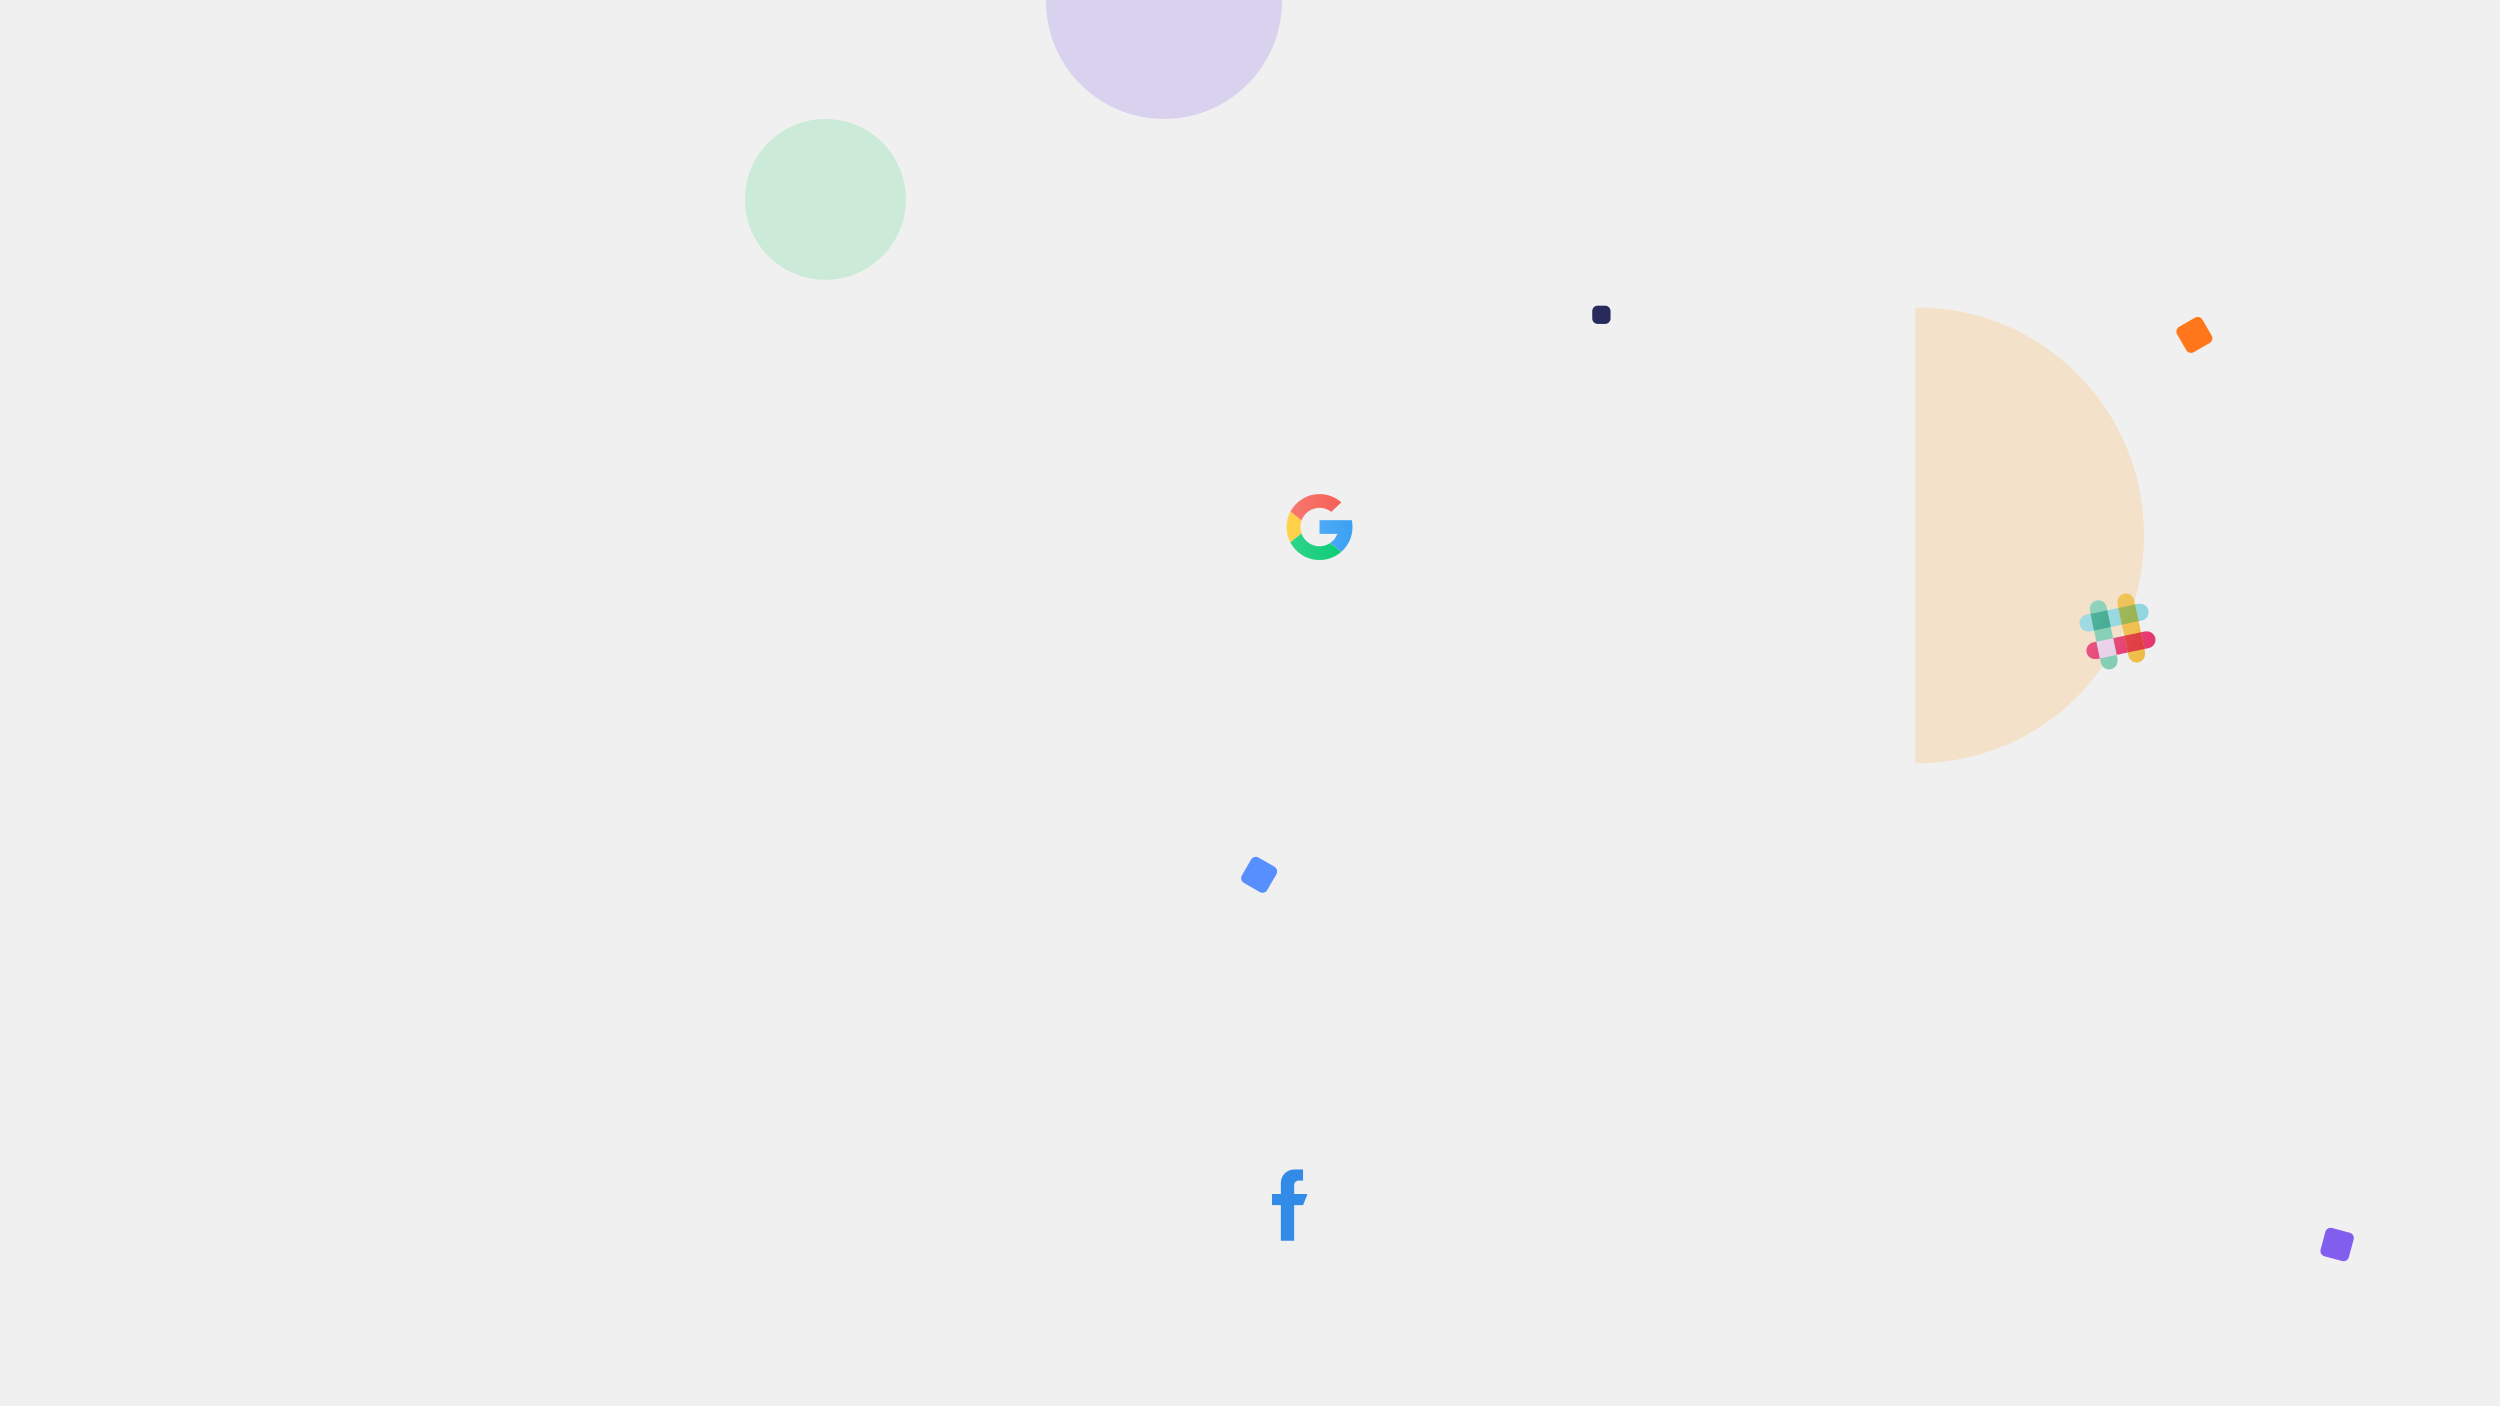
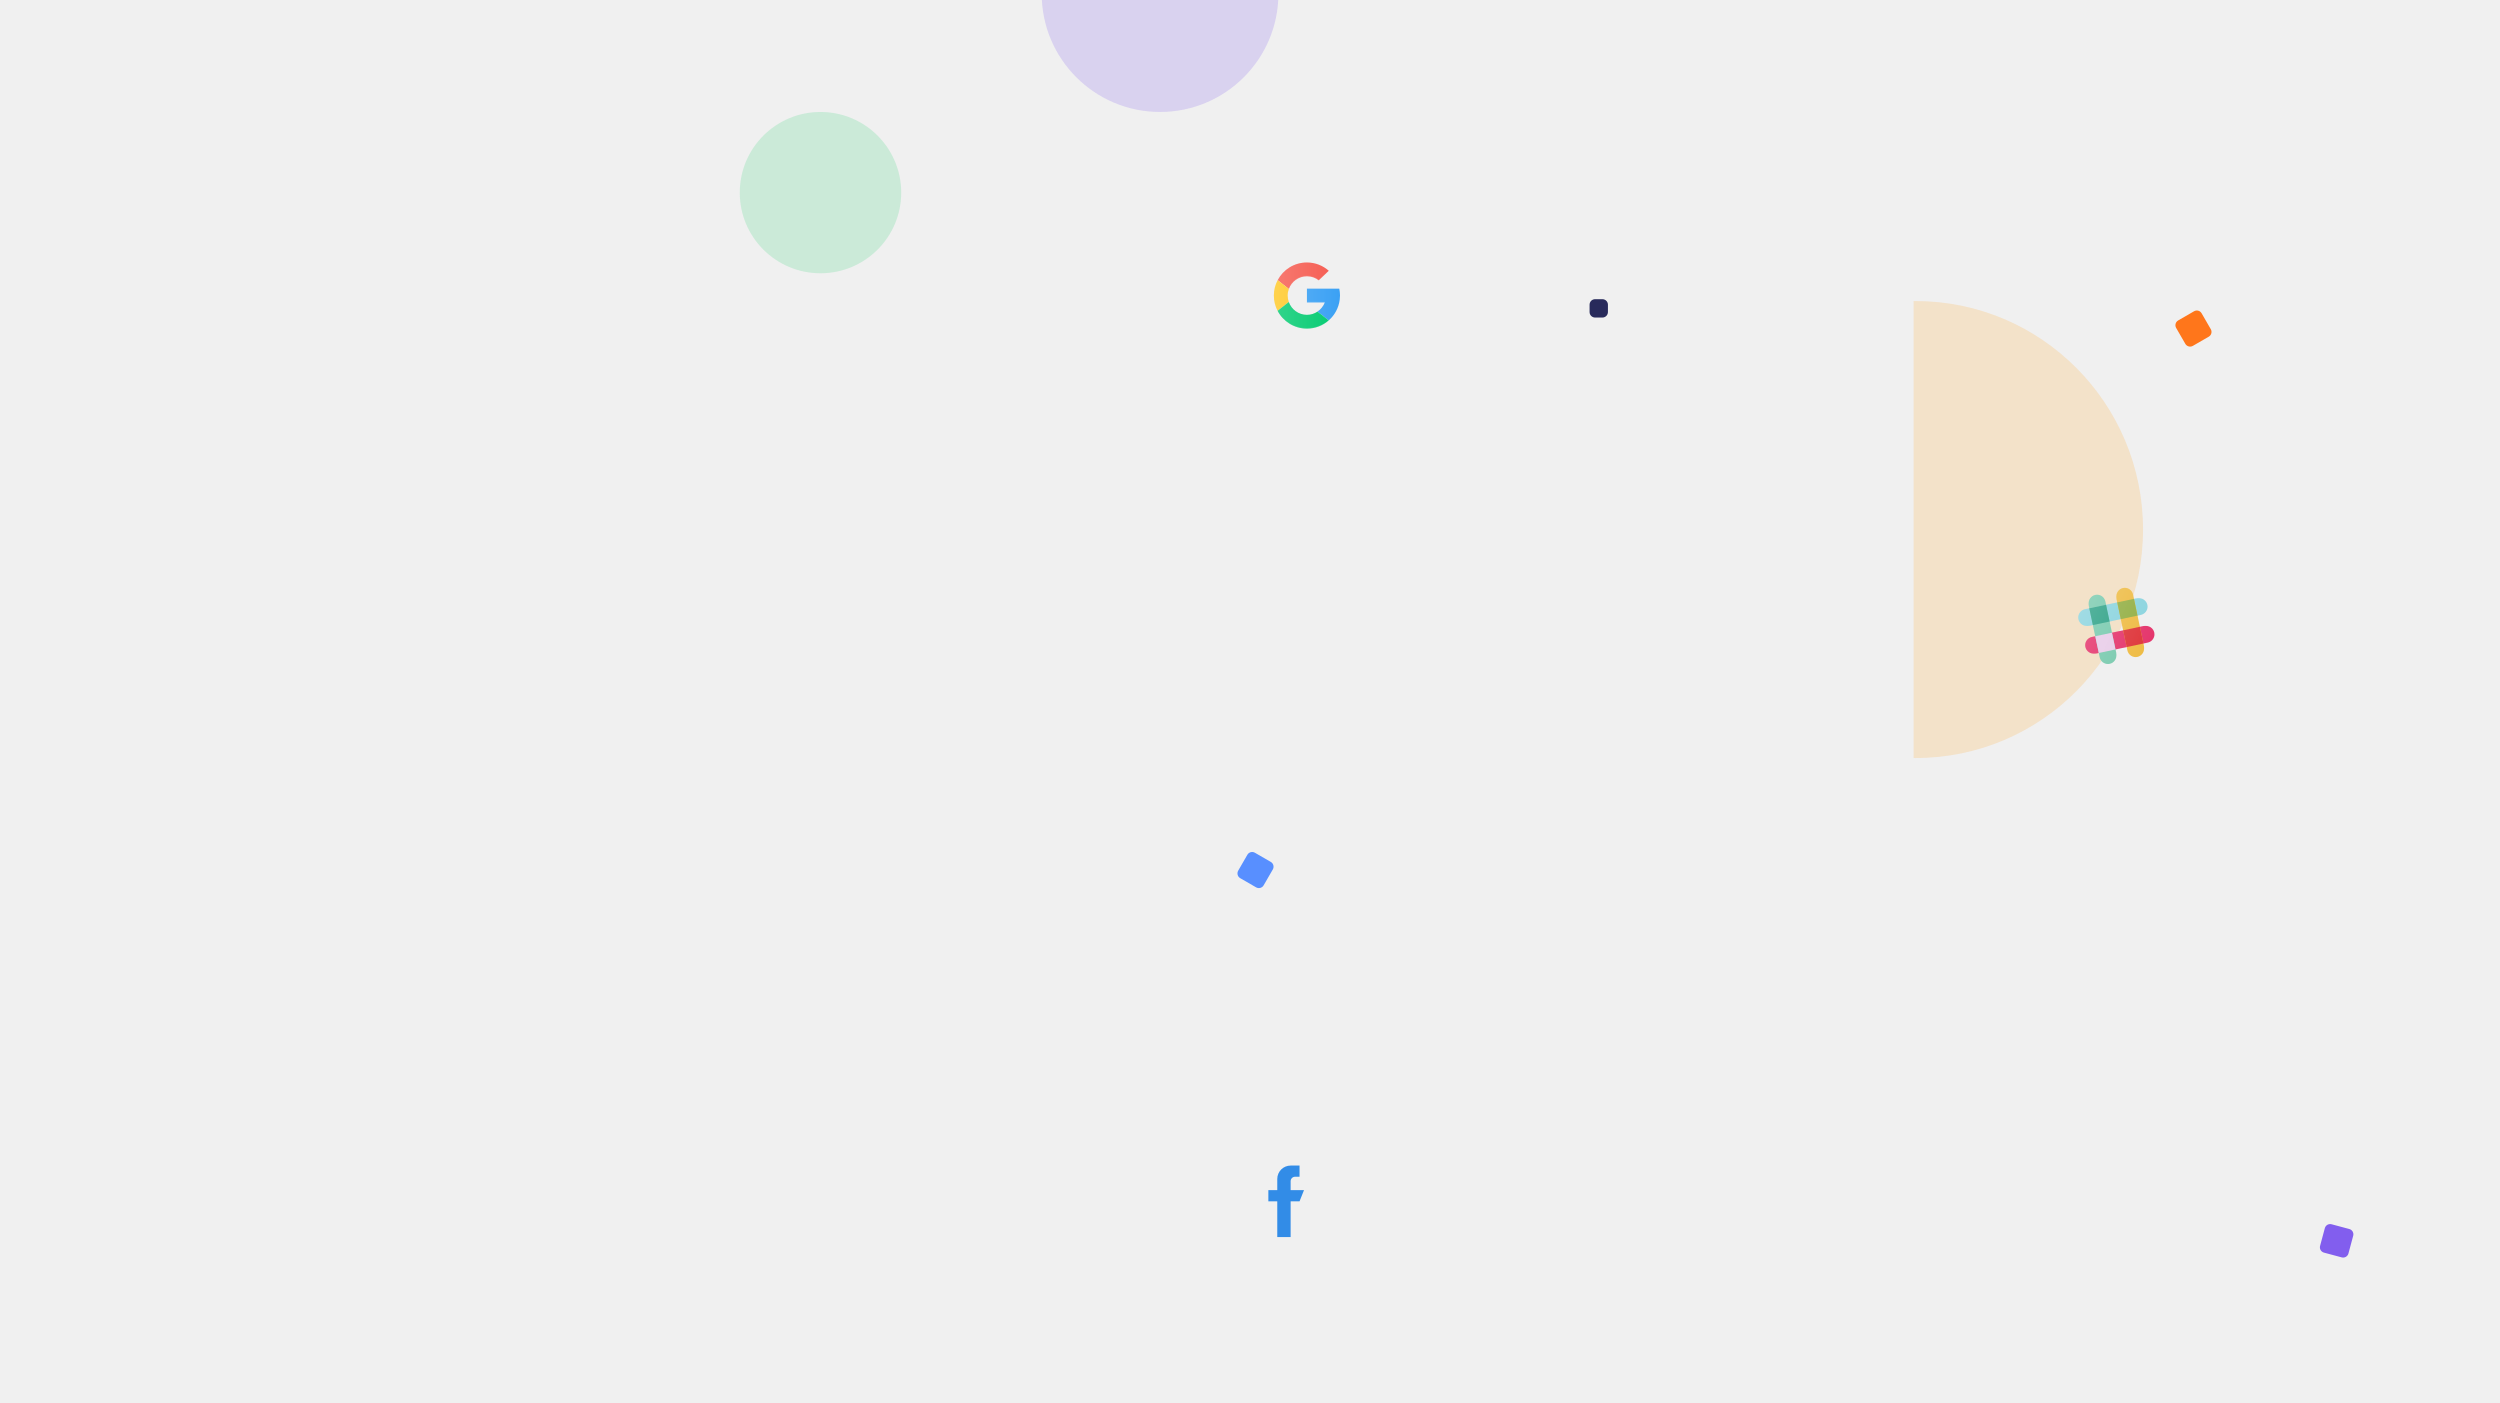
- <svg xmlns="http://www.w3.org/2000/svg" width="1366" height="768" viewBox="0 0 1366 768" fill="none">
-   <path opacity="0.21" fill-rule="evenodd" clip-rule="evenodd" d="M700.479 0C700.48 0.187 700.481 0.374 700.481 0.56C700.481 36.15 671.612 65 636 65C600.388 65 571.519 36.15 571.519 0.56C571.519 0.374 571.52 0.187 571.521 0L700.479 0Z" fill="#825EEE" />
-   <path opacity="0.21" fill-rule="evenodd" clip-rule="evenodd" d="M407.019 108.939C407.019 84.672 426.71 65 451 65C475.29 65 494.981 84.672 494.981 108.939C494.981 133.206 475.29 152.878 451 152.878C426.71 152.878 407.019 133.206 407.019 108.939Z" fill="#3DD47E" />
-   <path fill-rule="evenodd" clip-rule="evenodd" d="M679.67 482.428C678.235 481.6 677.743 479.765 678.572 478.33L683.572 469.67C684.4 468.235 686.235 467.743 687.67 468.572L696.33 473.572C697.765 474.4 698.257 476.235 697.428 477.67L692.428 486.33C691.6 487.765 689.765 488.257 688.33 487.428L679.67 482.428Z" fill="#588FFF" />
-   <path fill-rule="evenodd" clip-rule="evenodd" d="M1198.67 192.428C1197.24 193.256 1195.4 192.765 1194.57 191.33L1189.57 182.67C1188.74 181.235 1189.24 179.4 1190.67 178.572L1199.33 173.572C1200.77 172.743 1202.6 173.235 1203.43 174.67L1208.43 183.33C1209.26 184.765 1208.77 186.6 1207.33 187.428L1198.67 192.428Z" fill="#FF761B" />
-   <path fill-rule="evenodd" clip-rule="evenodd" d="M1283.43 686.9C1283 688.5 1281.36 689.45 1279.76 689.021L1270.1 686.433C1268.5 686.004 1267.55 684.359 1267.98 682.759L1270.57 673.1C1271 671.499 1272.64 670.549 1274.24 670.978L1283.9 673.566C1285.5 673.995 1286.45 675.64 1286.02 677.241L1283.43 686.9Z" fill="#825EEE" />
-   <path fill-rule="evenodd" clip-rule="evenodd" d="M873 177C871.343 177 870 175.657 870 174V170C870 168.343 871.343 167 873 167H877C878.657 167 880 168.343 880 170V174C880 175.657 878.657 177 877 177H873Z" fill="#282A5B" />
-   <path opacity="0.21" fill-rule="evenodd" clip-rule="evenodd" d="M1047.61 416.979C1047.25 416.979 1046.89 416.977 1046.53 416.974V168.016C1046.89 168.013 1047.25 168.011 1047.61 168.011C1116.05 168.011 1171.53 223.744 1171.53 292.495C1171.53 361.245 1116.05 416.979 1047.61 416.979Z" fill="#FFAB36" />
-   <path fill-rule="evenodd" clip-rule="evenodd" d="M720.999 277.49C723.426 277.49 725.655 278.321 727.434 279.704L732.894 274.494C729.719 271.695 725.564 269.983 720.999 269.983C714.082 269.983 708.083 273.887 705.065 279.607L711.136 284.401C712.607 280.372 716.462 277.49 720.999 277.49L720.999 277.49Z" fill="#F5594E" />
-   <path fill-rule="evenodd" clip-rule="evenodd" d="M738.86 290.253C738.954 289.514 739.016 288.761 739.016 287.997C739.016 286.709 738.875 285.454 738.619 284.242H721V291.752H730.738C729.95 293.8 728.547 295.533 726.762 296.737L732.857 301.55C736.088 298.714 738.298 294.741 738.86 290.253V290.253Z" fill="#39A0F4" />
-   <path fill-rule="evenodd" clip-rule="evenodd" d="M710.485 287.997C710.485 286.73 710.72 285.522 711.13 284.397L705.062 279.602C703.74 282.11 702.983 284.964 702.983 287.997C702.983 290.996 703.726 293.818 705.021 296.306L711.096 291.505C710.707 290.406 710.485 289.229 710.485 287.997V287.997Z" fill="#FFC721" />
-   <path fill-rule="evenodd" clip-rule="evenodd" d="M720.999 298.509C716.427 298.509 712.547 295.583 711.102 291.505L705.022 296.306C708.026 302.073 714.047 306.017 720.999 306.017C725.545 306.017 729.69 304.328 732.856 301.548L726.761 296.736C725.115 297.846 723.144 298.509 720.999 298.509V298.509Z" fill="#00CA6F" />
-   <path opacity="0.1" fill-rule="evenodd" clip-rule="evenodd" d="M720.996 305.641C715.694 305.641 710.926 303.454 707.555 299.968C710.855 303.671 715.646 306.017 720.996 306.017C726.297 306.017 731.049 303.718 734.341 300.073C730.98 303.501 726.248 305.641 720.996 305.641Z" fill="white" />
-   <path opacity="0.1" fill-rule="evenodd" clip-rule="evenodd" d="M721 291.377V291.758H730.74L730.892 291.377H721Z" fill="white" />
-   <path fill-rule="evenodd" clip-rule="evenodd" d="M739.009 288.221C739.01 288.147 739.017 288.073 739.017 287.998C739.017 287.977 739.014 287.957 739.014 287.935C739.013 288.031 739.009 288.126 739.009 288.221Z" fill="#262626" />
-   <path fill-rule="evenodd" clip-rule="evenodd" d="M738.619 284.247H721V291.753H730.738C729.223 295.689 725.469 298.51 721 298.51C715.195 298.51 710.49 293.804 710.49 288C710.49 282.196 715.195 277.49 721 277.49C723.104 277.49 725.044 278.137 726.688 279.203C726.939 279.366 727.199 279.52 727.435 279.703L732.896 274.494L732.772 274.399C729.613 271.661 725.509 269.983 721 269.983C711.049 269.983 702.983 278.05 702.983 288C702.983 297.95 711.049 306.017 721 306.017C730.184 306.017 737.748 299.138 738.86 290.255C738.954 289.517 739.016 288.764 739.016 288C739.016 286.712 738.875 285.458 738.619 284.247V284.247Z" fill="url(#paint0_linear_12_1052)" />
-   <path opacity="0.1" fill-rule="evenodd" clip-rule="evenodd" d="M726.686 278.829C725.042 277.763 723.103 277.116 720.998 277.116C715.193 277.116 710.488 281.821 710.488 287.625C710.488 287.689 710.489 287.738 710.49 287.801C710.591 282.085 715.257 277.491 720.998 277.491C723.103 277.491 725.042 278.138 726.686 279.204C726.937 279.367 727.197 279.521 727.433 279.704L732.894 274.495L727.433 279.329C727.197 279.145 726.937 278.992 726.686 278.829H726.686Z" fill="white" />
-   <path fill-rule="evenodd" clip-rule="evenodd" d="M714.419 652.387H707.137V647.519C707.137 646.175 708.224 645.085 709.565 645.085H711.992V639H707.137C703.115 639 699.855 642.269 699.855 646.302V652.387H695V658.472H699.855V677.944H707.137V658.472H711.992L714.419 652.387Z" fill="#328CE7" />
-   <path fill-rule="evenodd" clip-rule="evenodd" d="M1169.39 329.908H1168.71C1168.39 329.908 1168.07 329.941 1167.75 330.007L1139.88 335.917C1137.78 336.364 1136.24 338.253 1136.24 340.409C1136.24 342.94 1138.3 345 1140.84 345H1141.52C1141.84 345 1142.16 344.967 1142.47 344.901L1170.35 338.99C1172.45 338.544 1173.99 336.654 1173.99 334.499C1173.99 331.967 1171.93 329.908 1169.39 329.908Z" fill="#89D3DE" />
-   <path fill-rule="evenodd" clip-rule="evenodd" d="M1173.16 345H1172.48C1172.16 345 1171.84 345.033 1171.52 345.099L1143.65 351.01C1141.54 351.457 1140.01 353.346 1140.01 355.501C1140.01 358.033 1142.07 360.092 1144.6 360.092H1145.29C1145.61 360.092 1145.93 360.059 1146.24 359.993L1174.11 354.083C1176.22 353.636 1177.75 351.747 1177.75 349.591C1177.75 347.06 1175.69 345 1173.16 345H1173.16Z" fill="#E4346B" />
-   <path fill-rule="evenodd" clip-rule="evenodd" d="M1171.99 355.756L1166.08 327.885C1165.63 325.776 1163.75 324.245 1161.59 324.245C1159.06 324.245 1157 326.306 1157 328.838V329.524C1157 329.848 1157.03 330.169 1157.1 330.476L1163.01 358.347C1163.46 360.456 1165.34 361.987 1167.5 361.987C1170.03 361.987 1172.09 359.926 1172.09 357.394V356.708C1172.09 356.384 1172.06 356.063 1171.99 355.756V355.756Z" fill="#EEBB43" />
-   <path fill-rule="evenodd" clip-rule="evenodd" d="M1156.9 359.524L1150.99 331.653C1150.54 329.544 1148.65 328.013 1146.5 328.013C1143.97 328.013 1141.91 330.074 1141.91 332.606V333.292C1141.91 333.616 1141.94 333.937 1142.01 334.244L1147.92 362.115C1148.36 364.224 1150.25 365.755 1152.41 365.755C1154.94 365.755 1157 363.694 1157 361.162V360.476C1157 360.153 1156.97 359.831 1156.9 359.524H1156.9Z" fill="#77C9AD" />
-   <path fill-rule="evenodd" clip-rule="evenodd" d="M1147.42 359.752L1145.48 350.62L1154.6 348.685L1156.54 357.817L1147.42 359.752Z" fill="#E8CCE8" />
-   <path fill-rule="evenodd" clip-rule="evenodd" d="M1162.62 356.521L1160.68 347.399L1169.82 345.462L1171.75 354.584L1162.62 356.521Z" fill="#DE353A" />
-   <path fill-rule="evenodd" clip-rule="evenodd" d="M1144.18 344.539L1142.25 335.417L1151.38 333.479L1153.31 342.602L1144.18 344.539Z" fill="#2BA085" />
-   <path fill-rule="evenodd" clip-rule="evenodd" d="M1159.4 341.315L1157.46 332.183L1166.58 330.248L1168.52 339.38L1159.4 341.315Z" fill="#92AE43" />
-   <path fill-rule="evenodd" clip-rule="evenodd" d="M1154.6 348.69L1153.31 342.602L1159.4 341.31L1160.69 347.398L1154.6 348.69ZM1173.16 345H1172.48C1172.16 345 1171.84 345.033 1171.53 345.1L1169.81 345.463L1168.52 339.375L1170.34 338.989C1172.45 338.542 1173.98 336.652 1173.98 334.496C1173.98 331.964 1171.92 329.904 1169.39 329.904H1168.7C1168.39 329.904 1168.07 329.937 1167.75 330.003L1166.59 330.25L1166.08 327.882C1165.64 325.773 1163.75 324.243 1161.59 324.243C1159.06 324.243 1157 326.303 1157 328.835V329.521C1157 329.845 1157.03 330.166 1157.1 330.473L1157.46 332.186L1151.37 333.477L1150.99 331.656C1150.54 329.547 1148.65 328.017 1146.5 328.017C1143.96 328.017 1141.9 330.077 1141.9 332.609V333.295C1141.9 333.619 1141.94 333.94 1142 334.247L1142.25 335.413L1139.88 335.915C1137.77 336.362 1136.24 338.252 1136.24 340.408C1136.24 342.94 1138.3 345 1140.83 345H1141.52C1141.84 345 1142.16 344.967 1142.47 344.9L1144.19 344.537L1145.48 350.625L1143.66 351.011C1141.55 351.458 1140.02 353.348 1140.02 355.504C1140.02 358.036 1142.08 360.096 1144.61 360.096H1145.29C1145.61 360.096 1145.93 360.063 1146.25 359.997L1147.41 359.75L1147.91 362.118C1148.36 364.227 1150.25 365.757 1152.41 365.757C1154.94 365.757 1157 363.697 1157 361.165V360.479C1157 360.155 1156.97 359.834 1156.9 359.527L1156.54 357.814L1162.62 356.523L1163.01 358.344C1163.46 360.453 1165.35 361.983 1167.5 361.983C1170.04 361.983 1172.1 359.923 1172.1 357.391V356.705C1172.1 356.381 1172.06 356.06 1172 355.753L1171.75 354.587L1174.12 354.085C1176.23 353.638 1177.76 351.748 1177.76 349.592C1177.76 347.06 1175.7 345 1173.16 345L1173.16 345Z" fill="url(#paint1_linear_12_1052)" />
+ <svg xmlns="http://www.w3.org/2000/svg" width="1362" height="764" viewBox="0 0 1362 764" fill="none">
+   <path opacity="0.21" fill-rule="evenodd" clip-rule="evenodd" d="M696.479 -4C696.48 -3.813 696.481 -3.626 696.481 -3.44C696.481 32.15 667.612 61 632 61C596.388 61 567.519 32.15 567.519 -3.44C567.519 -3.626 567.52 -3.813 567.521 -4L696.479 -4Z" fill="#825EEE" />
+   <path opacity="0.21" fill-rule="evenodd" clip-rule="evenodd" d="M403.019 104.939C403.019 80.672 422.71 61 447 61C471.29 61 490.981 80.672 490.981 104.939C490.981 129.206 471.29 148.878 447 148.878C422.71 148.878 403.019 129.206 403.019 104.939Z" fill="#3DD47E" />
+   <path fill-rule="evenodd" clip-rule="evenodd" d="M675.67 478.428C674.235 477.6 673.743 475.765 674.572 474.33L679.572 465.67C680.4 464.235 682.235 463.743 683.67 464.572L692.33 469.572C693.765 470.4 694.257 472.235 693.428 473.67L688.428 482.33C687.6 483.765 685.765 484.257 684.33 483.428L675.67 478.428Z" fill="#588FFF" />
+   <path fill-rule="evenodd" clip-rule="evenodd" d="M1194.67 188.428C1193.24 189.256 1191.4 188.765 1190.57 187.33L1185.57 178.67C1184.74 177.235 1185.24 175.4 1186.67 174.572L1195.33 169.572C1196.77 168.743 1198.6 169.235 1199.43 170.67L1204.43 179.33C1205.26 180.765 1204.77 182.6 1203.33 183.428L1194.67 188.428Z" fill="#FF761B" />
+   <path fill-rule="evenodd" clip-rule="evenodd" d="M1279.43 682.9C1279 684.5 1277.36 685.45 1275.76 685.021L1266.1 682.433C1264.5 682.004 1263.55 680.359 1263.98 678.759L1266.57 669.1C1267 667.499 1268.64 666.549 1270.24 666.978L1279.9 669.566C1281.5 669.995 1282.45 671.64 1282.02 673.241L1279.43 682.9Z" fill="#825EEE" />
+   <path fill-rule="evenodd" clip-rule="evenodd" d="M869 173C867.343 173 866 171.657 866 170V166C866 164.343 867.343 163 869 163H873C874.657 163 876 164.343 876 166V170C876 171.657 874.657 173 873 173H869Z" fill="#282A5B" />
+   <path opacity="0.21" fill-rule="evenodd" clip-rule="evenodd" d="M1043.61 412.979C1043.25 412.979 1042.89 412.977 1042.53 412.974V164.016C1042.89 164.013 1043.25 164.011 1043.61 164.011C1112.05 164.011 1167.53 219.744 1167.53 288.495C1167.53 357.245 1112.05 412.979 1043.61 412.979Z" fill="#FFAB36" />
+   <path fill-rule="evenodd" clip-rule="evenodd" d="M712.018 150.509C714.445 150.509 716.673 151.34 718.452 152.722L723.913 147.512C720.738 144.713 716.582 143.002 712.018 143.002C705.1 143.002 699.102 146.905 696.083 152.625L702.155 157.419C703.626 153.39 707.48 150.509 712.018 150.509L712.018 150.509Z" fill="#F5594E" />
+   <path fill-rule="evenodd" clip-rule="evenodd" d="M729.879 163.271C729.973 162.533 730.035 161.779 730.035 161.015C730.035 159.727 729.894 158.472 729.637 157.261H712.018V164.77H721.756C720.969 166.818 719.566 168.551 717.78 169.755L723.875 174.569C727.106 171.732 729.317 167.759 729.879 163.271V163.271Z" fill="#39A0F4" />
+   <path fill-rule="evenodd" clip-rule="evenodd" d="M701.503 161.015C701.503 159.749 701.739 158.54 702.149 157.415L696.081 152.621C694.758 155.129 694.001 157.982 694.001 161.015C694.001 164.015 694.744 166.836 696.039 169.324L702.115 164.523C701.726 163.425 701.503 162.247 701.503 161.015V161.015Z" fill="#FFC721" />
+   <path fill-rule="evenodd" clip-rule="evenodd" d="M712.018 171.527C707.445 171.527 703.566 168.601 702.12 164.523L696.04 169.324C699.045 175.091 705.066 179.035 712.018 179.035C716.563 179.035 720.709 177.346 723.875 174.567L717.78 169.754C716.133 170.864 714.162 171.527 712.018 171.527V171.527Z" fill="#00CA6F" />
+   <path opacity="0.1" fill-rule="evenodd" clip-rule="evenodd" d="M712.015 178.66C706.712 178.66 701.944 176.472 698.573 172.987C701.873 176.69 706.664 179.035 712.015 179.035C717.316 179.035 722.067 176.736 725.36 173.091C721.999 176.52 717.267 178.66 712.015 178.66Z" fill="white" />
+   <path opacity="0.1" fill-rule="evenodd" clip-rule="evenodd" d="M712.018 164.395V164.776H721.759L721.911 164.395H712.018Z" fill="white" />
+   <path fill-rule="evenodd" clip-rule="evenodd" d="M730.028 161.24C730.029 161.165 730.035 161.092 730.035 161.017C730.035 160.995 730.032 160.975 730.032 160.954C730.031 161.049 730.027 161.144 730.028 161.24Z" fill="#262626" />
+   <path fill-rule="evenodd" clip-rule="evenodd" d="M729.637 157.265H712.018V164.772H721.756C720.242 168.708 716.488 171.528 712.018 171.528C706.214 171.528 701.508 166.823 701.508 161.018C701.508 155.214 706.214 150.509 712.018 150.509C714.123 150.509 716.063 151.155 717.706 152.221C717.958 152.385 718.217 152.538 718.453 152.722L723.914 147.512L723.791 147.417C720.631 144.679 716.527 143.002 712.018 143.002C702.068 143.002 694.001 151.068 694.001 161.018C694.001 170.969 702.068 179.035 712.018 179.035C721.203 179.035 728.767 172.157 729.879 163.273C729.973 162.535 730.035 161.782 730.035 161.018C730.035 159.73 729.894 158.476 729.637 157.265V157.265Z" fill="url(#paint0_linear_12_1052)" />
+   <path opacity="0.1" fill-rule="evenodd" clip-rule="evenodd" d="M717.704 151.847C716.061 150.781 714.121 150.134 712.016 150.134C706.212 150.134 701.507 154.839 701.507 160.644C701.507 160.707 701.507 160.756 701.509 160.819C701.61 155.103 706.275 150.51 712.016 150.51C714.121 150.51 716.061 151.156 717.704 152.222C717.956 152.386 718.215 152.539 718.452 152.723L723.913 147.513L718.452 152.347C718.215 152.164 717.956 152.01 717.704 151.847H717.704Z" fill="white" />
+   <path fill-rule="evenodd" clip-rule="evenodd" d="M710.419 648.387H703.137V643.519C703.137 642.175 704.224 641.085 705.565 641.085H707.992V635H703.137C699.115 635 695.855 638.269 695.855 642.302V648.387H691V654.472H695.855V673.944H703.137V654.472H707.992L710.419 648.387Z" fill="#328CE7" />
+   <path fill-rule="evenodd" clip-rule="evenodd" d="M1165.39 325.908H1164.71C1164.39 325.908 1164.07 325.941 1163.75 326.007L1135.88 331.917C1133.78 332.364 1132.24 334.253 1132.24 336.409C1132.24 338.94 1134.3 341 1136.84 341H1137.52C1137.84 341 1138.16 340.967 1138.47 340.901L1166.35 334.99C1168.45 334.544 1169.99 332.654 1169.99 330.499C1169.99 327.967 1167.93 325.908 1165.39 325.908Z" fill="#89D3DE" />
+   <path fill-rule="evenodd" clip-rule="evenodd" d="M1169.16 341H1168.48C1168.16 341 1167.84 341.033 1167.52 341.099L1139.65 347.01C1137.54 347.457 1136.01 349.346 1136.01 351.501C1136.01 354.033 1138.07 356.092 1140.6 356.092H1141.29C1141.61 356.092 1141.93 356.059 1142.24 355.993L1170.11 350.083C1172.22 349.636 1173.75 347.747 1173.75 345.591C1173.75 343.06 1171.69 341 1169.16 341H1169.16Z" fill="#E4346B" />
+   <path fill-rule="evenodd" clip-rule="evenodd" d="M1167.99 351.756L1162.08 323.885C1161.63 321.776 1159.75 320.245 1157.59 320.245C1155.06 320.245 1153 322.306 1153 324.838V325.524C1153 325.848 1153.03 326.169 1153.1 326.476L1159.01 354.347C1159.46 356.456 1161.34 357.987 1163.5 357.987C1166.03 357.987 1168.09 355.926 1168.09 353.394V352.708C1168.09 352.384 1168.06 352.063 1167.99 351.756V351.756Z" fill="#EEBB43" />
+   <path fill-rule="evenodd" clip-rule="evenodd" d="M1152.9 355.524L1146.99 327.653C1146.54 325.544 1144.65 324.013 1142.5 324.013C1139.97 324.013 1137.91 326.074 1137.91 328.606V329.292C1137.91 329.616 1137.94 329.937 1138.01 330.244L1143.92 358.115C1144.36 360.224 1146.25 361.755 1148.41 361.755C1150.94 361.755 1153 359.694 1153 357.162V356.476C1153 356.153 1152.97 355.831 1152.9 355.524H1152.9Z" fill="#77C9AD" />
+   <path fill-rule="evenodd" clip-rule="evenodd" d="M1143.42 355.752L1141.48 346.62L1150.6 344.685L1152.54 353.817L1143.42 355.752Z" fill="#E8CCE8" />
+   <path fill-rule="evenodd" clip-rule="evenodd" d="M1158.62 352.521L1156.68 343.399L1165.82 341.462L1167.75 350.584L1158.62 352.521Z" fill="#DE353A" />
+   <path fill-rule="evenodd" clip-rule="evenodd" d="M1140.18 340.539L1138.25 331.417L1147.38 329.479L1149.31 338.602L1140.18 340.539Z" fill="#2BA085" />
+   <path fill-rule="evenodd" clip-rule="evenodd" d="M1155.4 337.315L1153.46 328.183L1162.58 326.248L1164.52 335.38L1155.4 337.315Z" fill="#92AE43" />
+   <path fill-rule="evenodd" clip-rule="evenodd" d="M1150.6 344.69L1149.31 338.602L1155.4 337.31L1156.69 343.398L1150.6 344.69ZM1169.16 341H1168.48C1168.16 341 1167.84 341.033 1167.53 341.1L1165.81 341.463L1164.52 335.375L1166.34 334.989C1168.45 334.542 1169.98 332.652 1169.98 330.496C1169.98 327.964 1167.92 325.904 1165.39 325.904H1164.7C1164.39 325.904 1164.07 325.937 1163.75 326.003L1162.59 326.25L1162.08 323.882C1161.64 321.773 1159.75 320.243 1157.59 320.243C1155.06 320.243 1153 322.303 1153 324.835V325.521C1153 325.845 1153.03 326.166 1153.1 326.473L1153.46 328.186L1147.37 329.477L1146.99 327.656C1146.54 325.547 1144.65 324.017 1142.5 324.017C1139.96 324.017 1137.9 326.077 1137.9 328.609V329.295C1137.9 329.619 1137.94 329.94 1138 330.247L1138.25 331.413L1135.88 331.915C1133.77 332.362 1132.24 334.252 1132.24 336.408C1132.24 338.94 1134.3 341 1136.83 341H1137.52C1137.84 341 1138.16 340.967 1138.47 340.9L1140.19 340.537L1141.48 346.625L1139.66 347.011C1137.55 347.458 1136.02 349.348 1136.02 351.504C1136.02 354.036 1138.08 356.096 1140.61 356.096H1141.29C1141.61 356.096 1141.93 356.063 1142.25 355.997L1143.41 355.75L1143.91 358.118C1144.36 360.227 1146.25 361.757 1148.41 361.757C1150.94 361.757 1153 359.697 1153 357.165V356.479C1153 356.155 1152.97 355.834 1152.9 355.527L1152.54 353.814L1158.62 352.523L1159.01 354.344C1159.46 356.453 1161.35 357.983 1163.5 357.983C1166.04 357.983 1168.1 355.923 1168.1 353.391V352.705C1168.1 352.381 1168.06 352.06 1168 351.753L1167.75 350.587L1170.12 350.085C1172.23 349.638 1173.76 347.748 1173.76 345.592C1173.76 343.06 1171.7 341 1169.16 341L1169.16 341Z" fill="url(#paint1_linear_12_1052)" />
  <defs>
-     <linearGradient id="paint0_linear_12_1052" x1="702.98" y1="306.02" x2="739.02" y2="306.02" gradientUnits="userSpaceOnUse">
+     <linearGradient id="paint0_linear_12_1052" x1="693.999" y1="179.038" x2="730.039" y2="179.038" gradientUnits="userSpaceOnUse">
      <stop stop-color="white" stop-opacity="0.2" />
      <stop offset="1" stop-color="white" stop-opacity="0.01" />
    </linearGradient>
-     <linearGradient id="paint1_linear_12_1052" x1="1128.85" y1="355.25" x2="1167.25" y2="373.15" gradientUnits="userSpaceOnUse">
+     <linearGradient id="paint1_linear_12_1052" x1="1124.85" y1="351.25" x2="1163.25" y2="369.15" gradientUnits="userSpaceOnUse">
      <stop stop-color="white" stop-opacity="0.2" />
      <stop offset="1" stop-color="white" stop-opacity="0.01" />
    </linearGradient>
  </defs>
</svg>
